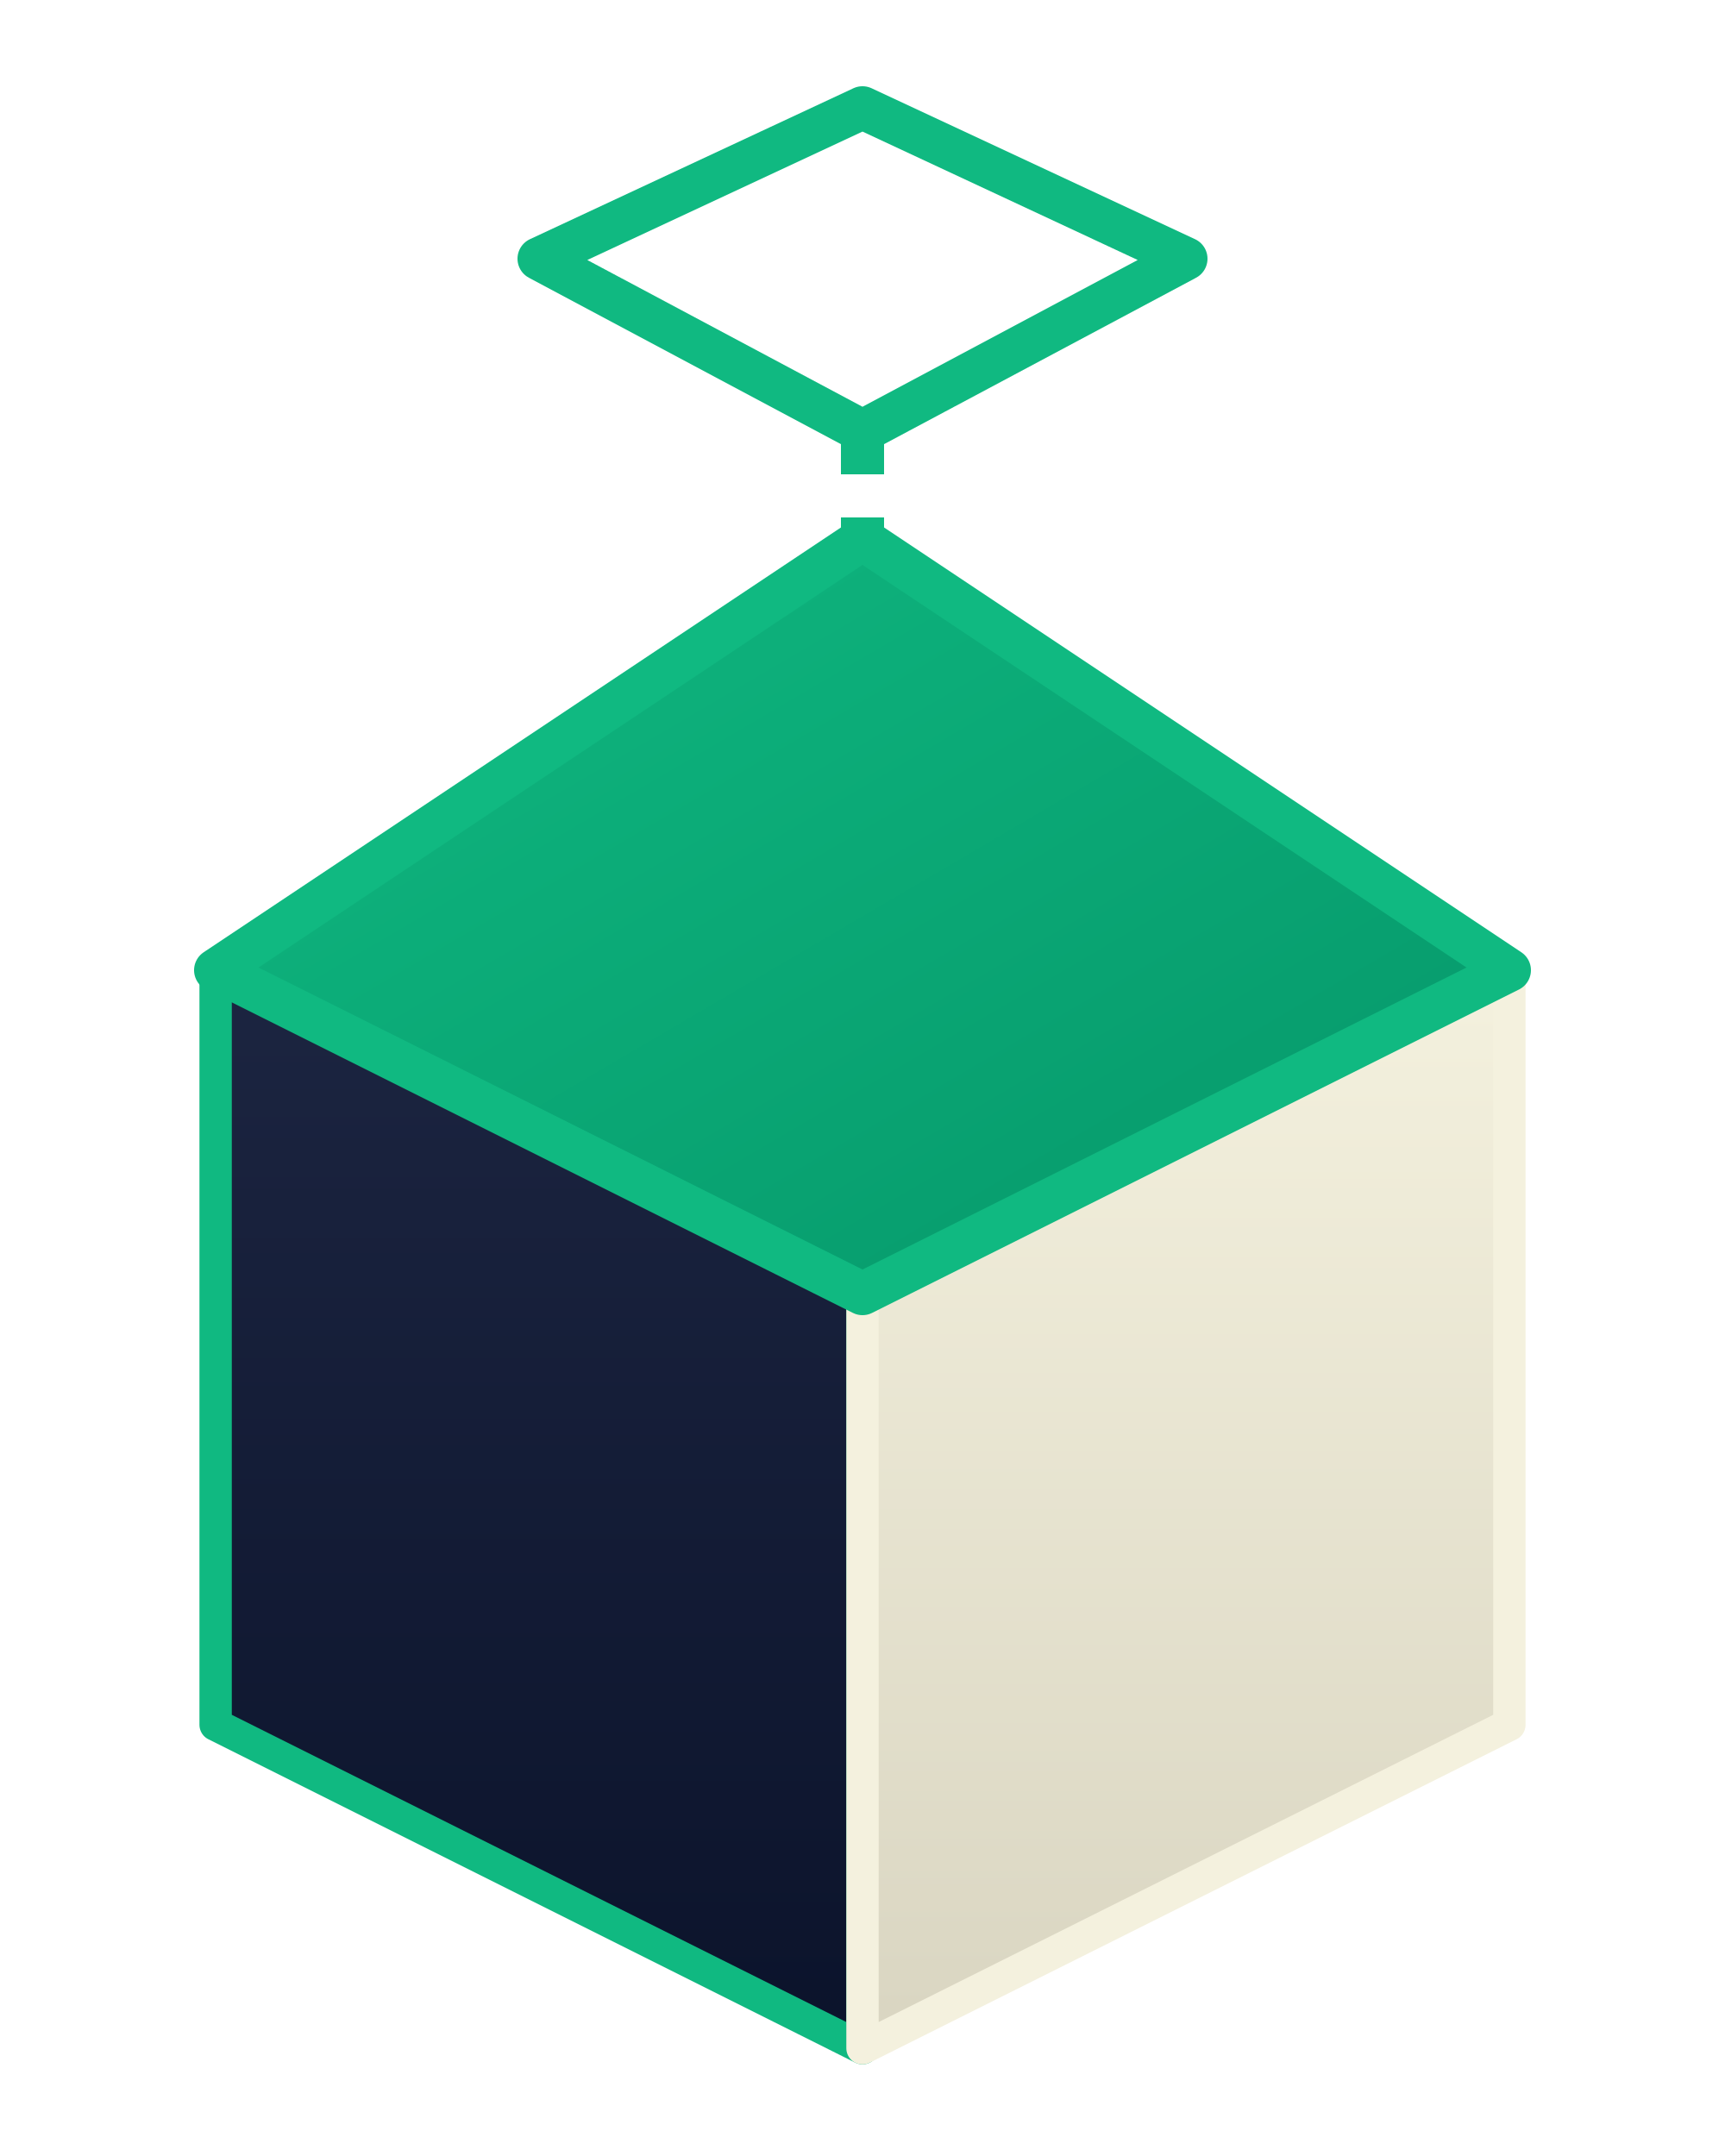
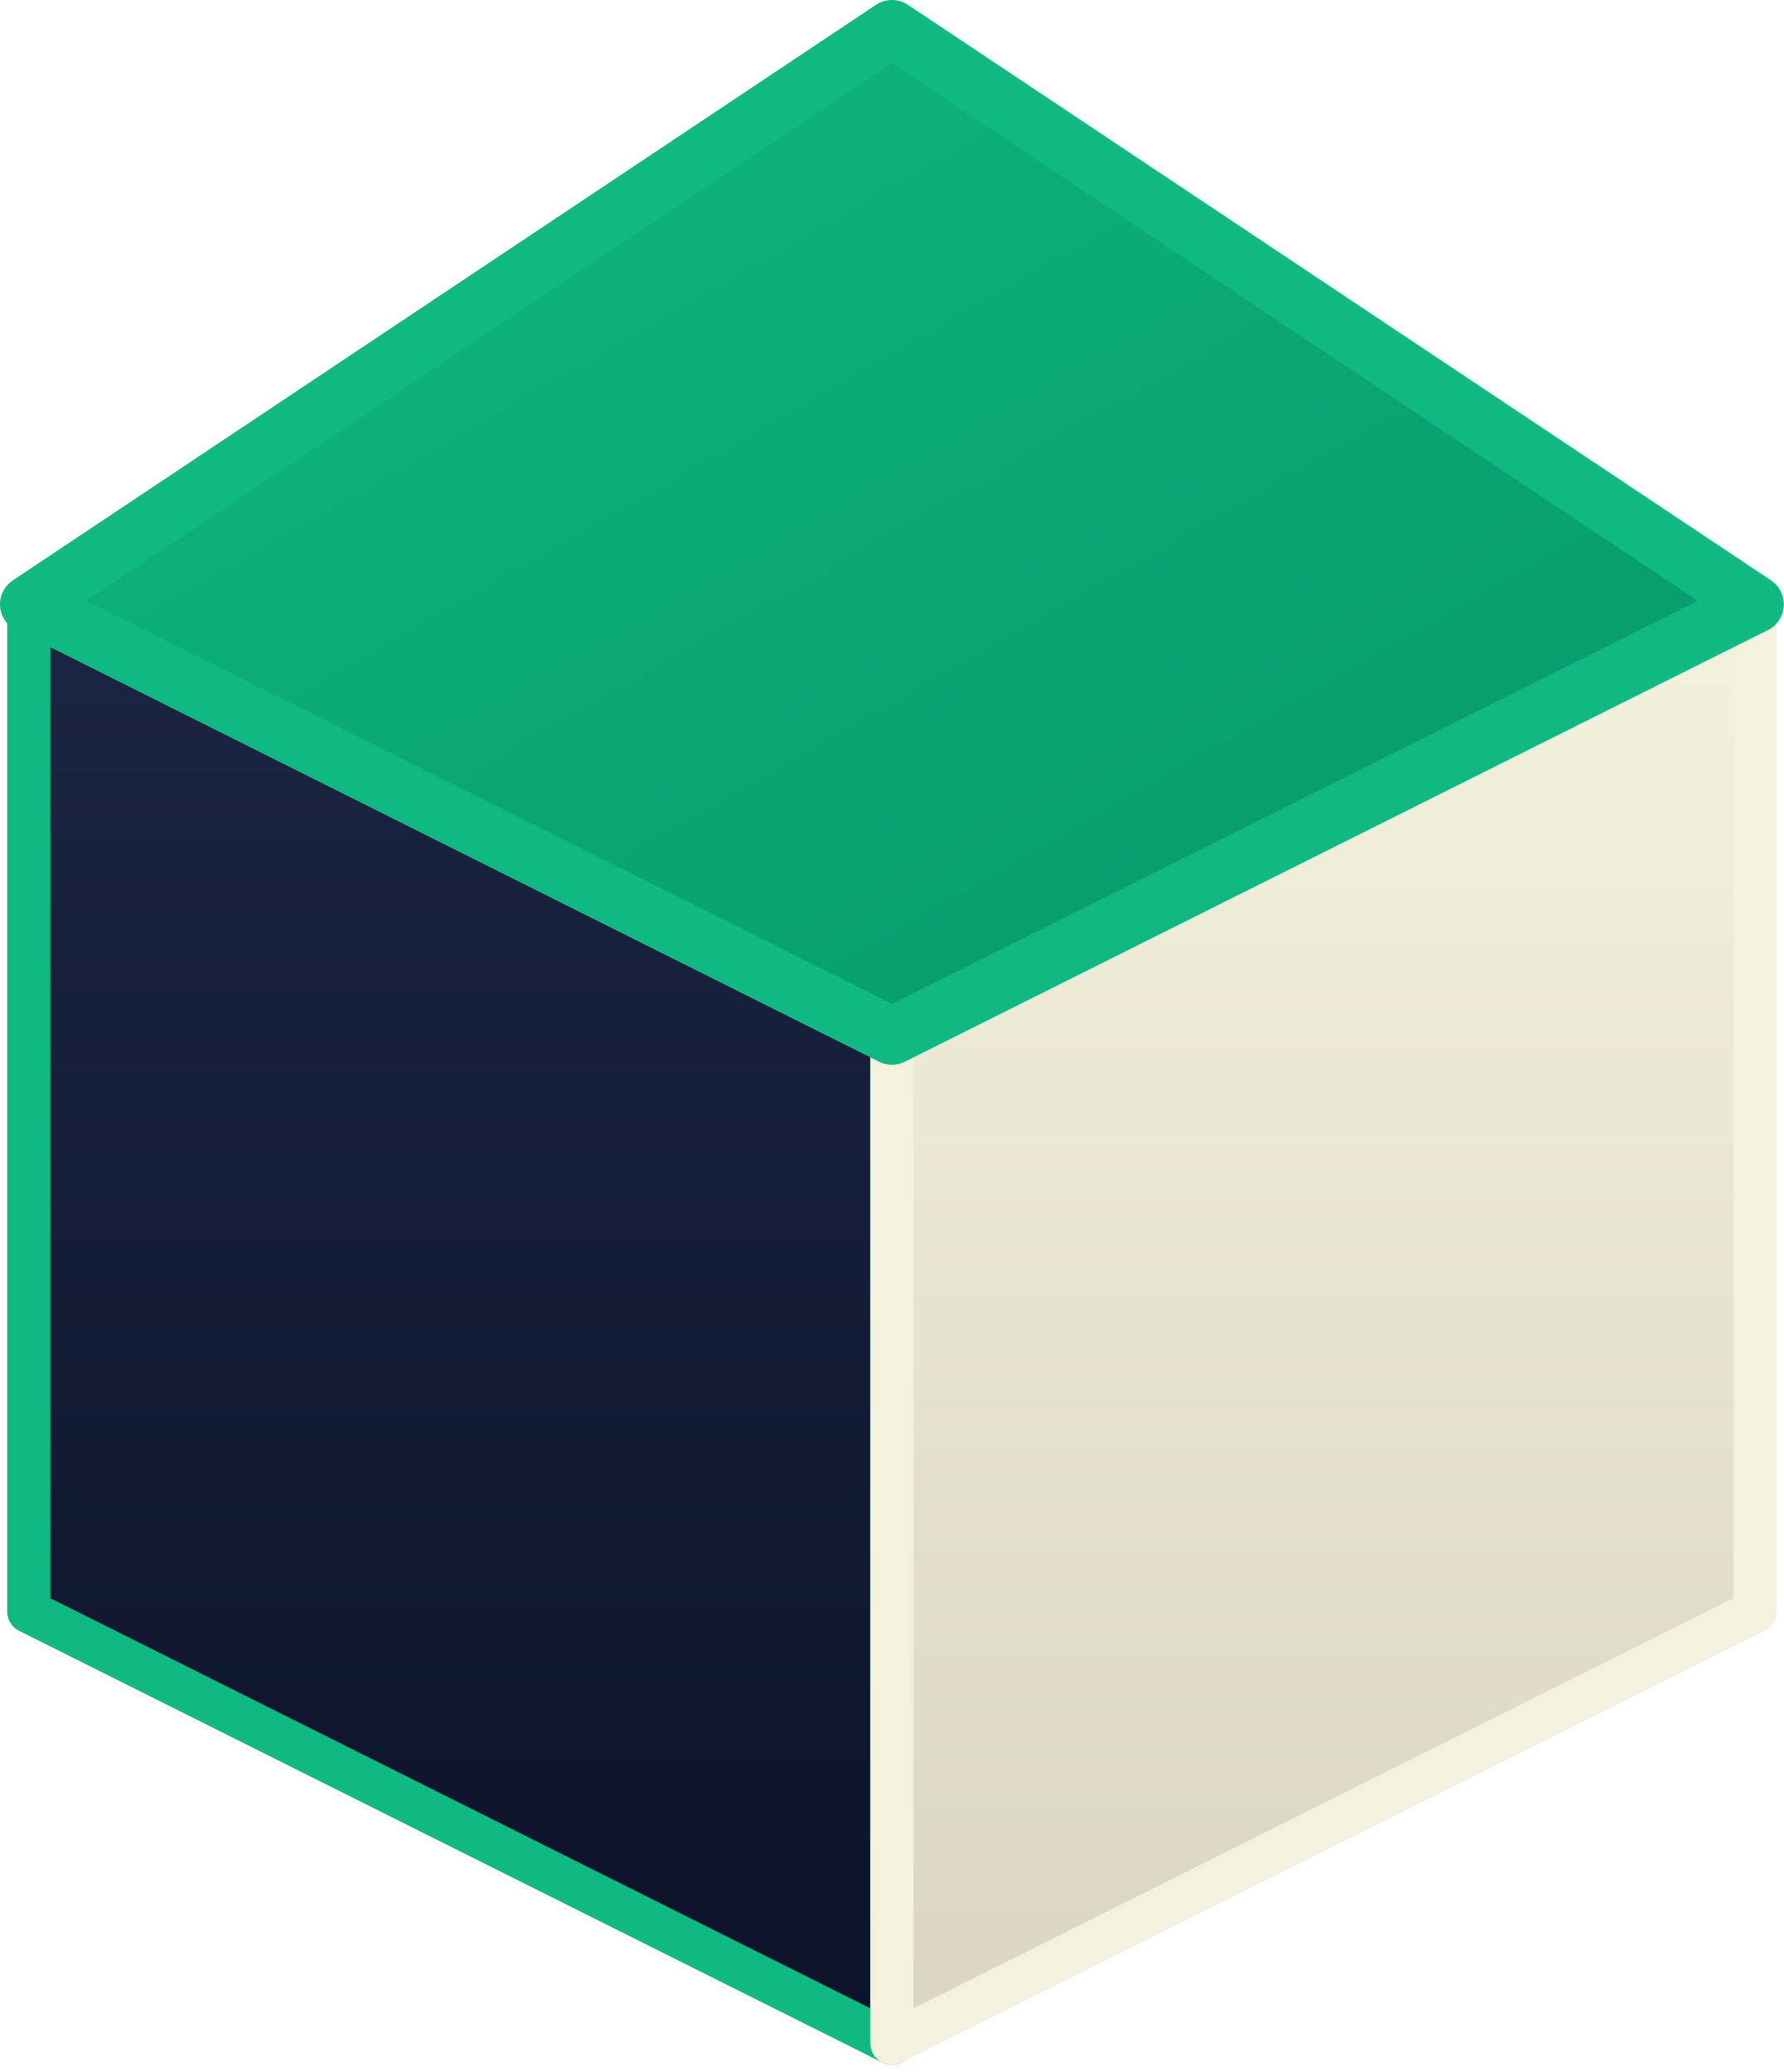
- <svg xmlns="http://www.w3.org/2000/svg" width="80" height="100" viewBox="0 0 80 100">
+ <svg xmlns="http://www.w3.org/2000/svg" width="100%" height="100%" viewBox="9 19 62 72">
  <defs>
    <linearGradient id="gradTop" x1="0%" y1="0%" x2="100%" y2="100%">
      <stop offset="0%" stop-color="#10B981" />
      <stop offset="100%" stop-color="#059669" />
    </linearGradient>
    <linearGradient id="gradRight" x1="0%" y1="0%" x2="0%" y2="100%">
      <stop offset="0%" stop-color="#F4F1DE" />
      <stop offset="100%" stop-color="#D9D5C1" />
    </linearGradient>
    <linearGradient id="gradLeft" x1="0%" y1="0%" x2="0%" y2="100%">
      <stop offset="0%" stop-color="#1C2541" />
      <stop offset="100%" stop-color="#0B132B" />
    </linearGradient>
  </defs>
-   <g transform="translate(0, 5)">
+   <g>
    <polygon points="10,40 40,55 40,90 10,75" fill="url(#gradLeft)" stroke="#10B981" stroke-width="1.5" stroke-linejoin="round" />
    <polygon points="40,55 70,40 70,75 40,90" fill="url(#gradRight)" stroke="#F4F1DE" stroke-width="1.5" stroke-linejoin="round" />
    <polygon points="40,20 70,40 40,55 10,40" fill="url(#gradTop)" stroke="#10B981" stroke-width="2" stroke-linejoin="round" />
-     <polygon points="40,0 55,7 40,15 25,7" fill="none" stroke="#10B981" stroke-width="2" stroke-linejoin="round" />
-     <line x1="40" y1="15" x2="40" y2="20" stroke="#10B981" stroke-width="2" stroke-dasharray="2,2" />
  </g>
</svg>
